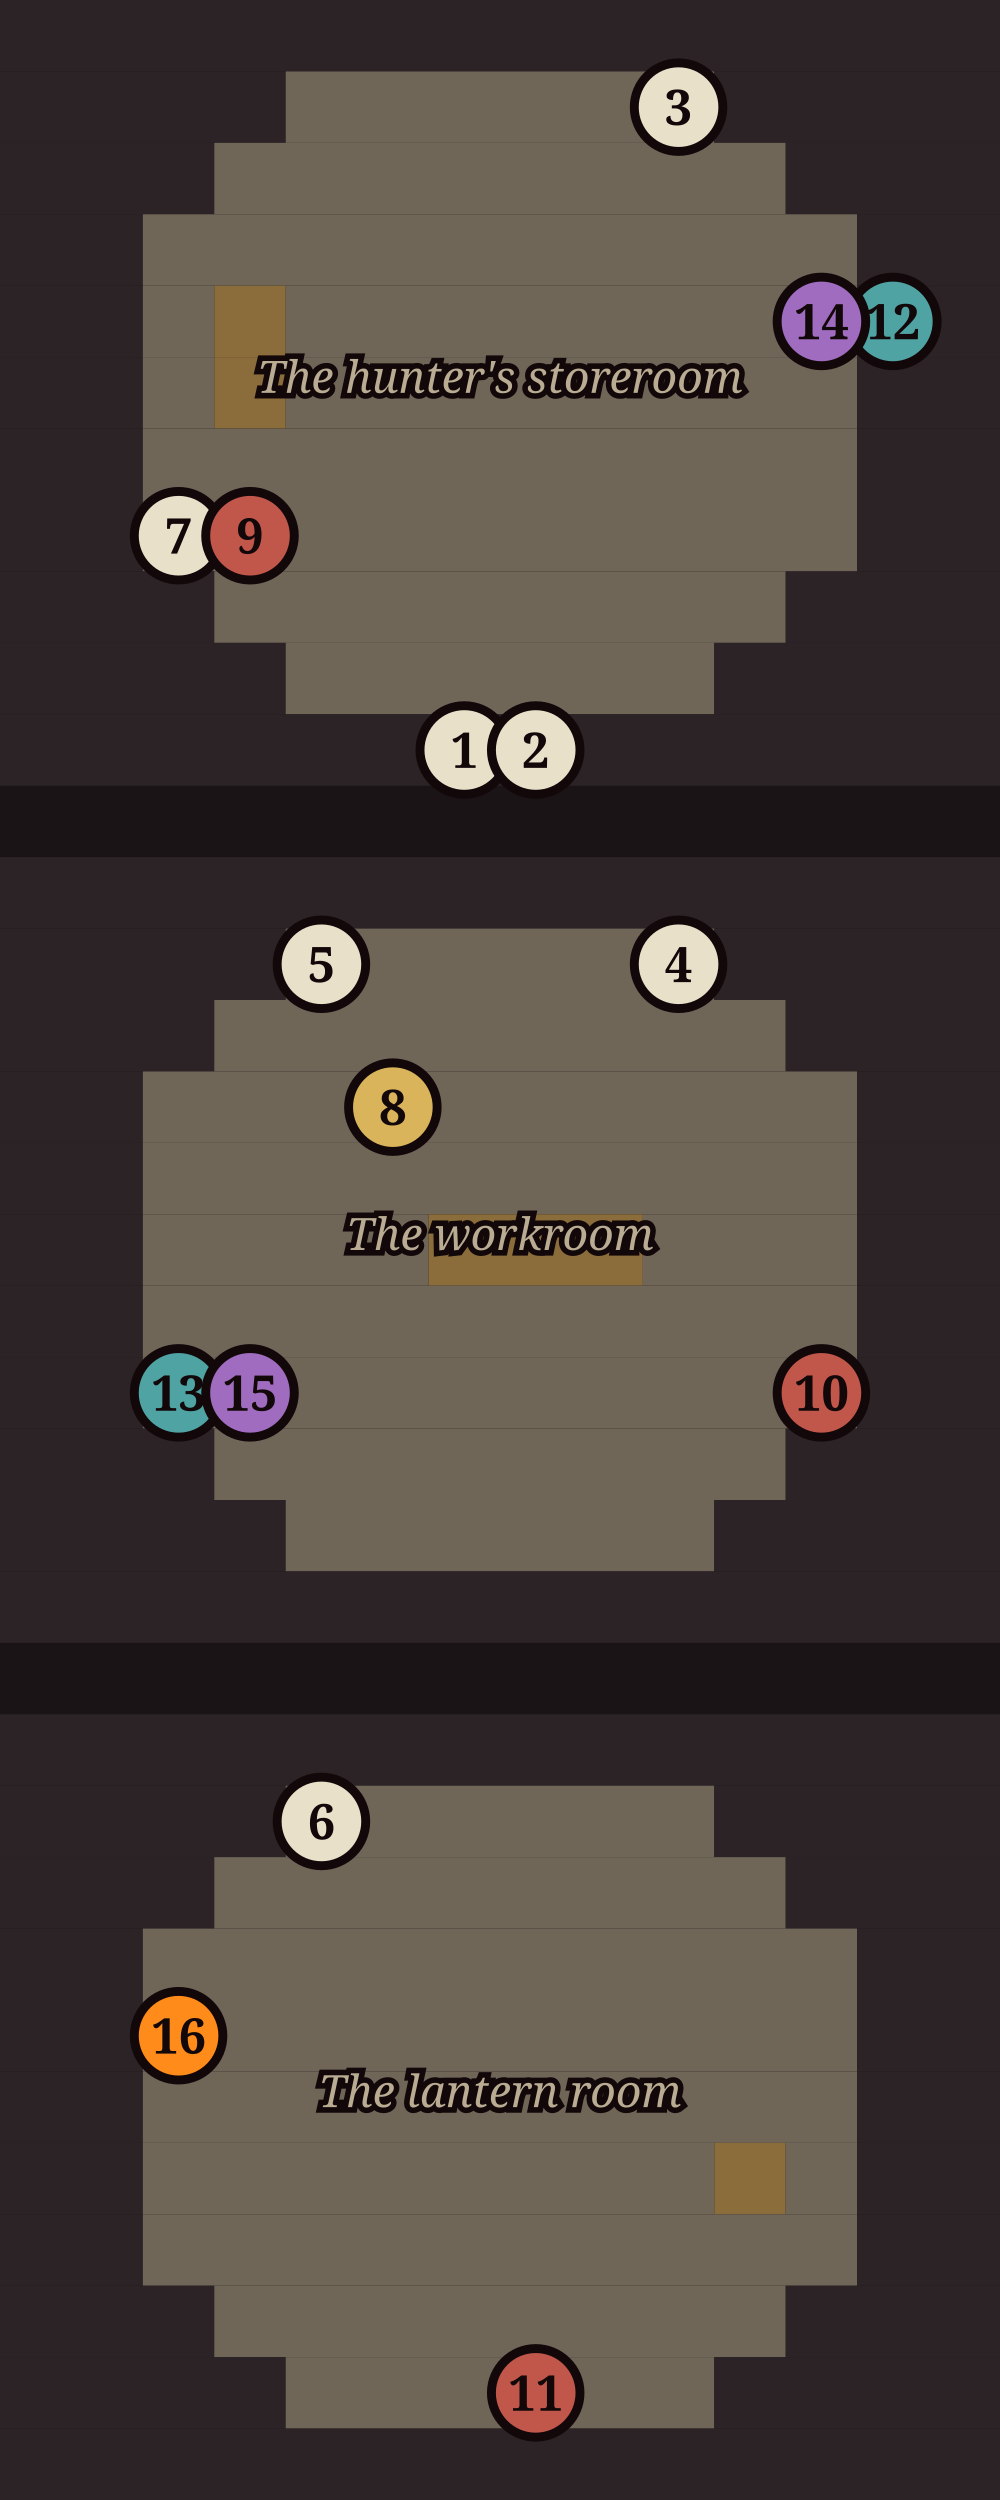
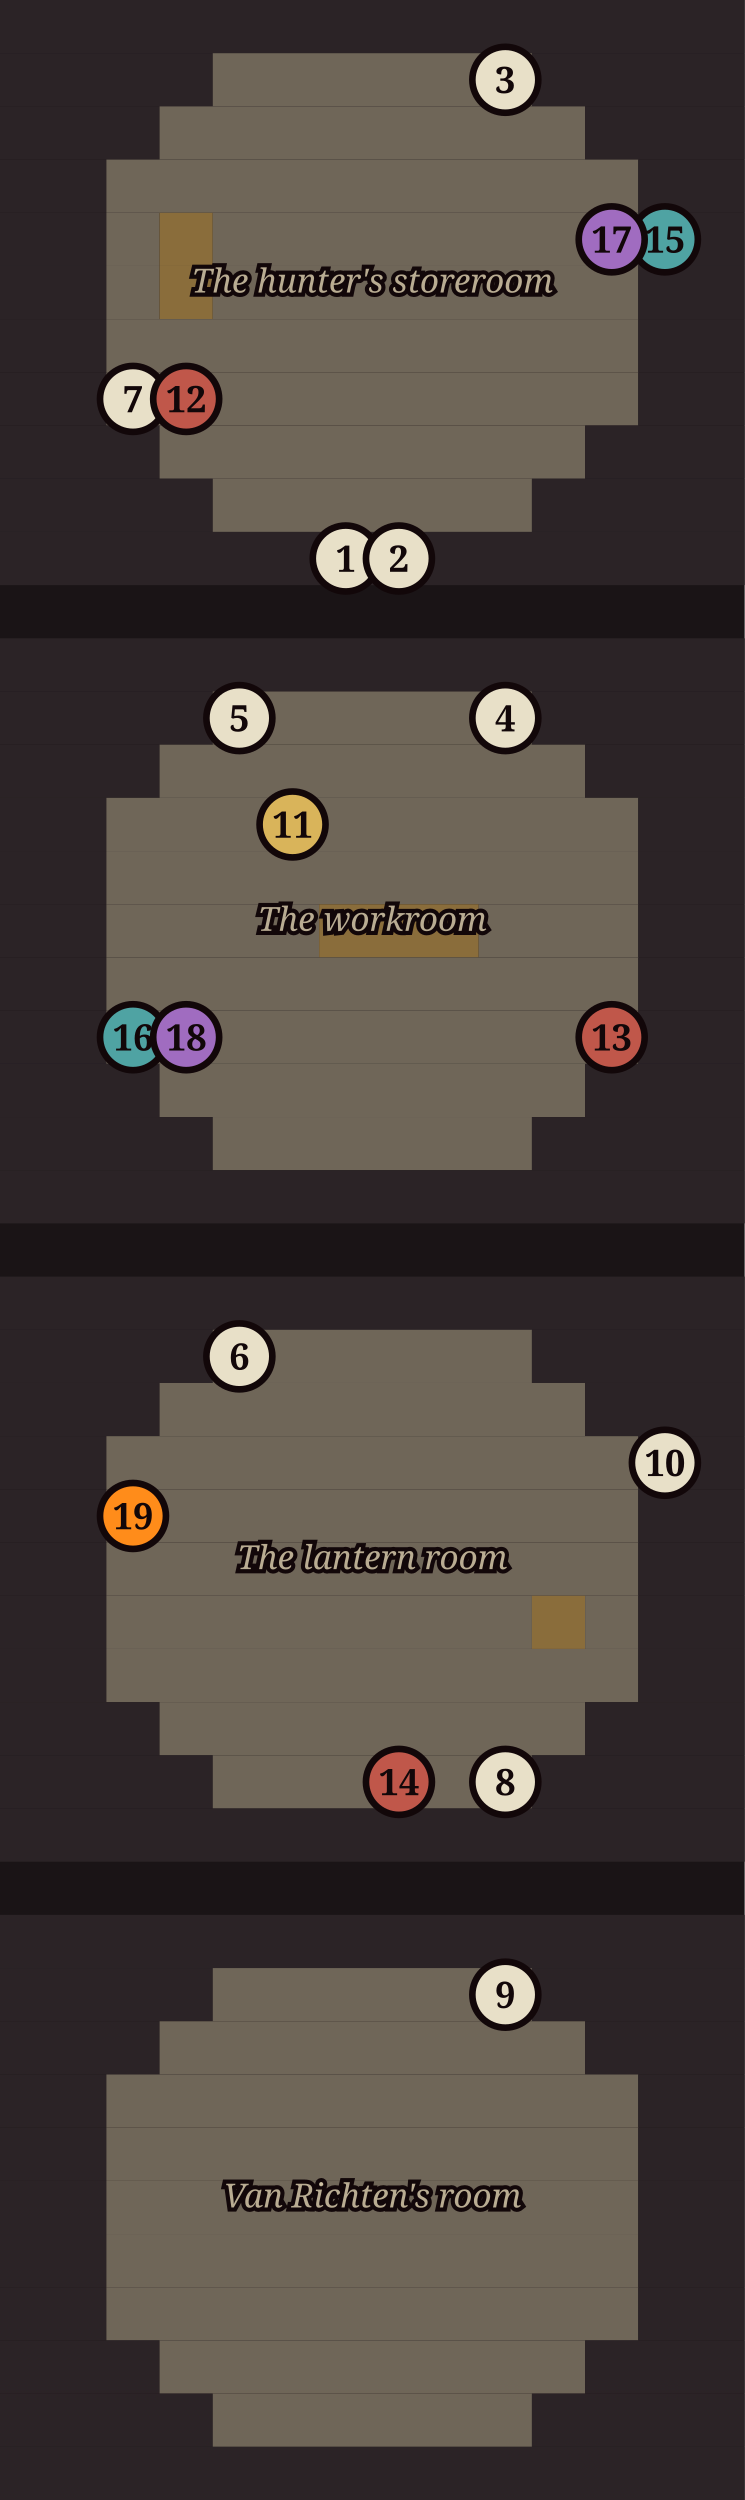
- <svg xmlns="http://www.w3.org/2000/svg" viewBox="0 0 224 560" width="224" height="560" font-family="Georgia, serif">
-   <rect width="224" height="560" fill="#1a1416" />
+ <svg xmlns="http://www.w3.org/2000/svg" viewBox="0 0 224 752" width="224" height="752" font-family="Georgia, serif">
+   <rect width="224" height="752" fill="#1a1416" />
  <rect x="0" y="0" width="224" height="16" fill="#2b2326" />
  <rect x="0" y="16" width="64" height="16" fill="#2b2326" />
  <rect x="64" y="16" width="96" height="16" fill="#6f6658" />
  <rect x="160" y="16" width="64" height="16" fill="#2b2326" />
  <rect x="0" y="32" width="48" height="16" fill="#2b2326" />
  <rect x="48" y="32" width="128" height="16" fill="#6f6658" />
  <rect x="176" y="32" width="48" height="16" fill="#2b2326" />
  <rect x="0" y="48" width="32" height="16" fill="#2b2326" />
  <rect x="32" y="48" width="160" height="16" fill="#6f6658" />
  <rect x="192" y="48" width="32" height="16" fill="#2b2326" />
  <rect x="0" y="64" width="32" height="16" fill="#2b2326" />
  <rect x="32" y="64" width="16" height="16" fill="#6f6658" />
  <rect x="48" y="64" width="16" height="16" fill="#8a6d3b" />
  <rect x="64" y="64" width="128" height="16" fill="#6f6658" />
  <rect x="192" y="64" width="32" height="16" fill="#2b2326" />
  <rect x="0" y="80" width="32" height="16" fill="#2b2326" />
  <rect x="32" y="80" width="16" height="16" fill="#6f6658" />
  <rect x="48" y="80" width="16" height="16" fill="#8a6d3b" />
  <rect x="64" y="80" width="128" height="16" fill="#6f6658" />
  <rect x="192" y="80" width="32" height="16" fill="#2b2326" />
  <rect x="0" y="96" width="32" height="16" fill="#2b2326" />
  <rect x="32" y="96" width="160" height="16" fill="#6f6658" />
  <rect x="192" y="96" width="32" height="16" fill="#2b2326" />
  <rect x="0" y="112" width="32" height="16" fill="#2b2326" />
  <rect x="32" y="112" width="160" height="16" fill="#6f6658" />
  <rect x="192" y="112" width="32" height="16" fill="#2b2326" />
  <rect x="0" y="128" width="48" height="16" fill="#2b2326" />
  <rect x="48" y="128" width="128" height="16" fill="#6f6658" />
  <rect x="176" y="128" width="48" height="16" fill="#2b2326" />
  <rect x="0" y="144" width="64" height="16" fill="#2b2326" />
  <rect x="64" y="144" width="96" height="16" fill="#6f6658" />
  <rect x="160" y="144" width="64" height="16" fill="#2b2326" />
  <rect x="0" y="160" width="224" height="16" fill="#2b2326" />
  <rect x="0" y="192" width="224" height="16" fill="#2b2326" />
  <rect x="0" y="208" width="64" height="16" fill="#2b2326" />
  <rect x="64" y="208" width="96" height="16" fill="#6f6658" />
  <rect x="160" y="208" width="64" height="16" fill="#2b2326" />
  <rect x="0" y="224" width="48" height="16" fill="#2b2326" />
  <rect x="48" y="224" width="128" height="16" fill="#6f6658" />
  <rect x="176" y="224" width="48" height="16" fill="#2b2326" />
  <rect x="0" y="240" width="32" height="16" fill="#2b2326" />
  <rect x="32" y="240" width="160" height="16" fill="#6f6658" />
  <rect x="192" y="240" width="32" height="16" fill="#2b2326" />
  <rect x="0" y="256" width="32" height="16" fill="#2b2326" />
  <rect x="32" y="256" width="160" height="16" fill="#6f6658" />
  <rect x="192" y="256" width="32" height="16" fill="#2b2326" />
  <rect x="0" y="272" width="32" height="16" fill="#2b2326" />
  <rect x="32" y="272" width="64" height="16" fill="#6f6658" />
  <rect x="96" y="272" width="48" height="16" fill="#8a6d3b" />
  <rect x="144" y="272" width="48" height="16" fill="#6f6658" />
  <rect x="192" y="272" width="32" height="16" fill="#2b2326" />
  <rect x="0" y="288" width="32" height="16" fill="#2b2326" />
  <rect x="32" y="288" width="160" height="16" fill="#6f6658" />
  <rect x="192" y="288" width="32" height="16" fill="#2b2326" />
  <rect x="0" y="304" width="32" height="16" fill="#2b2326" />
  <rect x="32" y="304" width="160" height="16" fill="#6f6658" />
  <rect x="192" y="304" width="32" height="16" fill="#2b2326" />
  <rect x="0" y="320" width="48" height="16" fill="#2b2326" />
  <rect x="48" y="320" width="128" height="16" fill="#6f6658" />
  <rect x="176" y="320" width="48" height="16" fill="#2b2326" />
  <rect x="0" y="336" width="64" height="16" fill="#2b2326" />
  <rect x="64" y="336" width="96" height="16" fill="#6f6658" />
  <rect x="160" y="336" width="64" height="16" fill="#2b2326" />
  <rect x="0" y="352" width="224" height="16" fill="#2b2326" />
  <rect x="0" y="384" width="224" height="16" fill="#2b2326" />
  <rect x="0" y="400" width="64" height="16" fill="#2b2326" />
  <rect x="64" y="400" width="96" height="16" fill="#6f6658" />
  <rect x="160" y="400" width="64" height="16" fill="#2b2326" />
  <rect x="0" y="416" width="48" height="16" fill="#2b2326" />
  <rect x="48" y="416" width="128" height="16" fill="#6f6658" />
  <rect x="176" y="416" width="48" height="16" fill="#2b2326" />
  <rect x="0" y="432" width="32" height="16" fill="#2b2326" />
  <rect x="32" y="432" width="160" height="16" fill="#6f6658" />
  <rect x="192" y="432" width="32" height="16" fill="#2b2326" />
  <rect x="0" y="448" width="32" height="16" fill="#2b2326" />
  <rect x="32" y="448" width="160" height="16" fill="#6f6658" />
  <rect x="192" y="448" width="32" height="16" fill="#2b2326" />
  <rect x="0" y="464" width="32" height="16" fill="#2b2326" />
  <rect x="32" y="464" width="160" height="16" fill="#6f6658" />
  <rect x="192" y="464" width="32" height="16" fill="#2b2326" />
  <rect x="0" y="480" width="32" height="16" fill="#2b2326" />
  <rect x="32" y="480" width="128" height="16" fill="#6f6658" />
  <rect x="160" y="480" width="16" height="16" fill="#8a6d3b" />
  <rect x="176" y="480" width="16" height="16" fill="#6f6658" />
  <rect x="192" y="480" width="32" height="16" fill="#2b2326" />
  <rect x="0" y="496" width="32" height="16" fill="#2b2326" />
  <rect x="32" y="496" width="160" height="16" fill="#6f6658" />
  <rect x="192" y="496" width="32" height="16" fill="#2b2326" />
  <rect x="0" y="512" width="48" height="16" fill="#2b2326" />
  <rect x="48" y="512" width="128" height="16" fill="#6f6658" />
  <rect x="176" y="512" width="48" height="16" fill="#2b2326" />
  <rect x="0" y="528" width="64" height="16" fill="#2b2326" />
  <rect x="64" y="528" width="96" height="16" fill="#6f6658" />
  <rect x="160" y="528" width="64" height="16" fill="#2b2326" />
  <rect x="0" y="544" width="224" height="16" fill="#2b2326" />
+   <rect x="0" y="576" width="224" height="16" fill="#2b2326" />
+   <rect x="0" y="592" width="64" height="16" fill="#2b2326" />
+   <rect x="64" y="592" width="96" height="16" fill="#6f6658" />
+   <rect x="160" y="592" width="64" height="16" fill="#2b2326" />
+   <rect x="0" y="608" width="48" height="16" fill="#2b2326" />
+   <rect x="48" y="608" width="128" height="16" fill="#6f6658" />
+   <rect x="176" y="608" width="48" height="16" fill="#2b2326" />
+   <rect x="0" y="624" width="32" height="16" fill="#2b2326" />
+   <rect x="32" y="624" width="160" height="16" fill="#6f6658" />
+   <rect x="192" y="624" width="32" height="16" fill="#2b2326" />
+   <rect x="0" y="640" width="32" height="16" fill="#2b2326" />
+   <rect x="32" y="640" width="160" height="16" fill="#6f6658" />
+   <rect x="192" y="640" width="32" height="16" fill="#2b2326" />
+   <rect x="0" y="656" width="32" height="16" fill="#2b2326" />
+   <rect x="32" y="656" width="160" height="16" fill="#6f6658" />
+   <rect x="192" y="656" width="32" height="16" fill="#2b2326" />
+   <rect x="0" y="672" width="32" height="16" fill="#2b2326" />
+   <rect x="32" y="672" width="160" height="16" fill="#6f6658" />
+   <rect x="192" y="672" width="32" height="16" fill="#2b2326" />
+   <rect x="0" y="688" width="32" height="16" fill="#2b2326" />
+   <rect x="32" y="688" width="160" height="16" fill="#6f6658" />
+   <rect x="192" y="688" width="32" height="16" fill="#2b2326" />
+   <rect x="0" y="704" width="48" height="16" fill="#2b2326" />
+   <rect x="48" y="704" width="128" height="16" fill="#6f6658" />
+   <rect x="176" y="704" width="48" height="16" fill="#2b2326" />
+   <rect x="0" y="720" width="64" height="16" fill="#2b2326" />
+   <rect x="64" y="720" width="96" height="16" fill="#6f6658" />
+   <rect x="160" y="720" width="64" height="16" fill="#2b2326" />
+   <rect x="0" y="736" width="224" height="16" fill="#2b2326" />
  <text x="112.0" y="88.0" font-size="10" text-anchor="middle" fill="#f0e2c0" fill-opacity="0.75" stroke="#120709" stroke-width="2.5" paint-order="stroke" font-style="italic">The hunter's storeroom</text>
  <text x="112.0" y="280.0" font-size="10" text-anchor="middle" fill="#f0e2c0" fill-opacity="0.75" stroke="#120709" stroke-width="2.5" paint-order="stroke" font-style="italic">The workroom</text>
  <text x="112.0" y="472.0" font-size="10" text-anchor="middle" fill="#f0e2c0" fill-opacity="0.75" stroke="#120709" stroke-width="2.5" paint-order="stroke" font-style="italic">The lantern room</text>
+   <text x="112.0" y="664.0" font-size="10" text-anchor="middle" fill="#f0e2c0" fill-opacity="0.75" stroke="#120709" stroke-width="2.5" paint-order="stroke" font-style="italic">Van Richten's room</text>
  <circle cx="104.0" cy="168.0" r="9.92" fill="#e8e0c8" stroke="#120709" stroke-width="2" />
  <text x="104.0" y="172.0" font-size="11" text-anchor="middle" fill="#120709" font-weight="bold">1</text>
  <circle cx="120.0" cy="168.0" r="9.92" fill="#e8e0c8" stroke="#120709" stroke-width="2" />
  <text x="120.0" y="172.0" font-size="11" text-anchor="middle" fill="#120709" font-weight="bold">2</text>
  <circle cx="152.0" cy="24.0" r="9.92" fill="#e8e0c8" stroke="#120709" stroke-width="2" />
  <text x="152.0" y="28.0" font-size="11" text-anchor="middle" fill="#120709" font-weight="bold">3</text>
  <circle cx="152.0" cy="216.0" r="9.92" fill="#e8e0c8" stroke="#120709" stroke-width="2" />
  <text x="152.0" y="220.0" font-size="11" text-anchor="middle" fill="#120709" font-weight="bold">4</text>
  <circle cx="72.0" cy="216.0" r="9.92" fill="#e8e0c8" stroke="#120709" stroke-width="2" />
  <text x="72.0" y="220.0" font-size="11" text-anchor="middle" fill="#120709" font-weight="bold">5</text>
  <circle cx="72.0" cy="408.0" r="9.92" fill="#e8e0c8" stroke="#120709" stroke-width="2" />
  <text x="72.0" y="412.0" font-size="11" text-anchor="middle" fill="#120709" font-weight="bold">6</text>
  <circle cx="40.0" cy="120.0" r="9.92" fill="#e8e0c8" stroke="#120709" stroke-width="2" />
  <text x="40.0" y="124.0" font-size="11" text-anchor="middle" fill="#120709" font-weight="bold">7</text>
+   <circle cx="152.0" cy="536.0" r="9.92" fill="#e8e0c8" stroke="#120709" stroke-width="2" />
+   <text x="152.0" y="540.0" font-size="11" text-anchor="middle" fill="#120709" font-weight="bold">8</text>
+   <circle cx="152.0" cy="600.0" r="9.92" fill="#e8e0c8" stroke="#120709" stroke-width="2" />
+   <text x="152.0" y="604.0" font-size="11" text-anchor="middle" fill="#120709" font-weight="bold">9</text>
+   <circle cx="200.0" cy="440.0" r="9.92" fill="#e8e0c8" stroke="#120709" stroke-width="2" />
+   <text x="200.0" y="444.0" font-size="11" text-anchor="middle" fill="#120709" font-weight="bold">10</text>
  <circle cx="88.0" cy="248.0" r="9.92" fill="#d9b45a" stroke="#120709" stroke-width="2" />
-   <text x="88.0" y="252.0" font-size="11" text-anchor="middle" fill="#120709" font-weight="bold">8</text>
+   <text x="88.0" y="252.0" font-size="11" text-anchor="middle" fill="#120709" font-weight="bold">11</text>
  <circle cx="56.0" cy="120.0" r="9.92" fill="#c0574a" stroke="#120709" stroke-width="2" />
-   <text x="56.0" y="124.0" font-size="11" text-anchor="middle" fill="#120709" font-weight="bold">9</text>
+   <text x="56.0" y="124.0" font-size="11" text-anchor="middle" fill="#120709" font-weight="bold">12</text>
  <circle cx="184.0" cy="312.0" r="9.92" fill="#c0574a" stroke="#120709" stroke-width="2" />
-   <text x="184.0" y="316.0" font-size="11" text-anchor="middle" fill="#120709" font-weight="bold">10</text>
+   <text x="184.0" y="316.0" font-size="11" text-anchor="middle" fill="#120709" font-weight="bold">13</text>
  <circle cx="120.0" cy="536.0" r="9.92" fill="#c0574a" stroke="#120709" stroke-width="2" />
-   <text x="120.0" y="540.0" font-size="11" text-anchor="middle" fill="#120709" font-weight="bold">11</text>
+   <text x="120.0" y="540.0" font-size="11" text-anchor="middle" fill="#120709" font-weight="bold">14</text>
  <circle cx="200.0" cy="72.0" r="9.92" fill="#4fa3a3" stroke="#120709" stroke-width="2" />
-   <text x="200.0" y="76.0" font-size="11" text-anchor="middle" fill="#120709" font-weight="bold">12</text>
+   <text x="200.0" y="76.0" font-size="11" text-anchor="middle" fill="#120709" font-weight="bold">15</text>
  <circle cx="40.0" cy="312.0" r="9.92" fill="#4fa3a3" stroke="#120709" stroke-width="2" />
-   <text x="40.0" y="316.0" font-size="11" text-anchor="middle" fill="#120709" font-weight="bold">13</text>
+   <text x="40.0" y="316.0" font-size="11" text-anchor="middle" fill="#120709" font-weight="bold">16</text>
  <circle cx="184.0" cy="72.0" r="9.92" fill="#a06cc0" stroke="#120709" stroke-width="2" />
-   <text x="184.0" y="76.0" font-size="11" text-anchor="middle" fill="#120709" font-weight="bold">14</text>
+   <text x="184.0" y="76.0" font-size="11" text-anchor="middle" fill="#120709" font-weight="bold">17</text>
  <circle cx="56.0" cy="312.0" r="9.92" fill="#a06cc0" stroke="#120709" stroke-width="2" />
-   <text x="56.0" y="316.0" font-size="11" text-anchor="middle" fill="#120709" font-weight="bold">15</text>
+   <text x="56.0" y="316.0" font-size="11" text-anchor="middle" fill="#120709" font-weight="bold">18</text>
  <circle cx="40.0" cy="456.0" r="9.92" fill="#ff8c1a" stroke="#120709" stroke-width="2" />
-   <text x="40.0" y="460.0" font-size="11" text-anchor="middle" fill="#120709" font-weight="bold">16</text>
+   <text x="40.0" y="460.0" font-size="11" text-anchor="middle" fill="#120709" font-weight="bold">19</text>
</svg>
